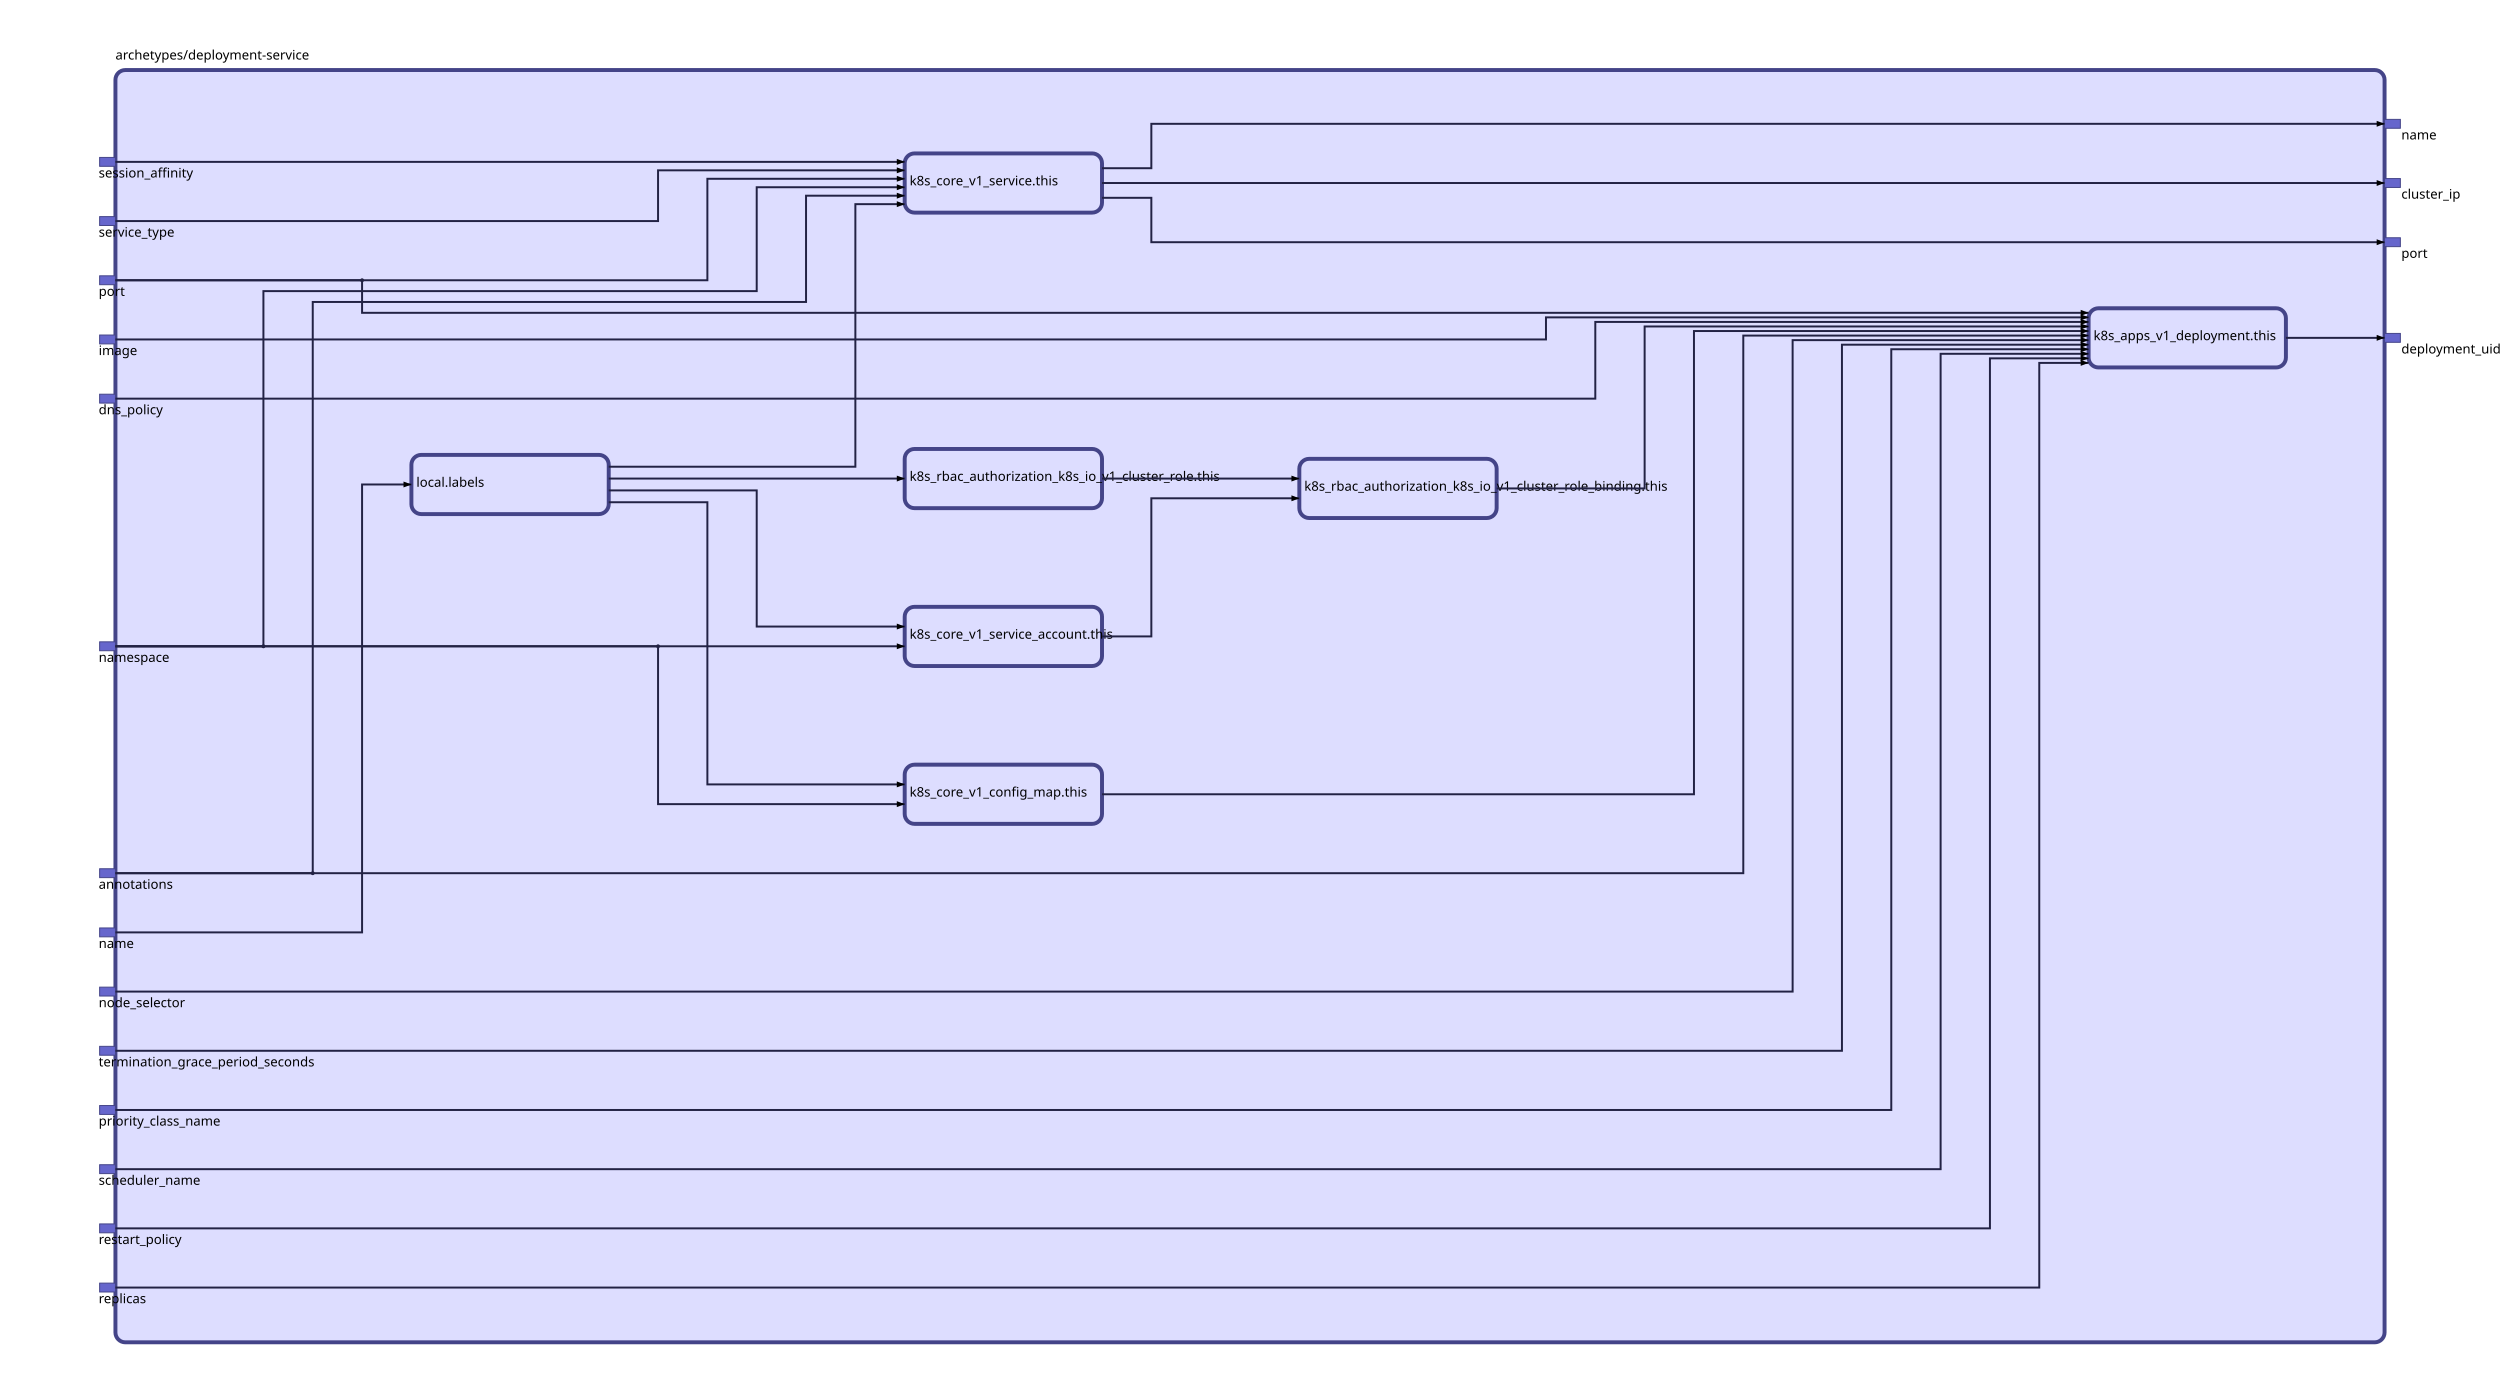
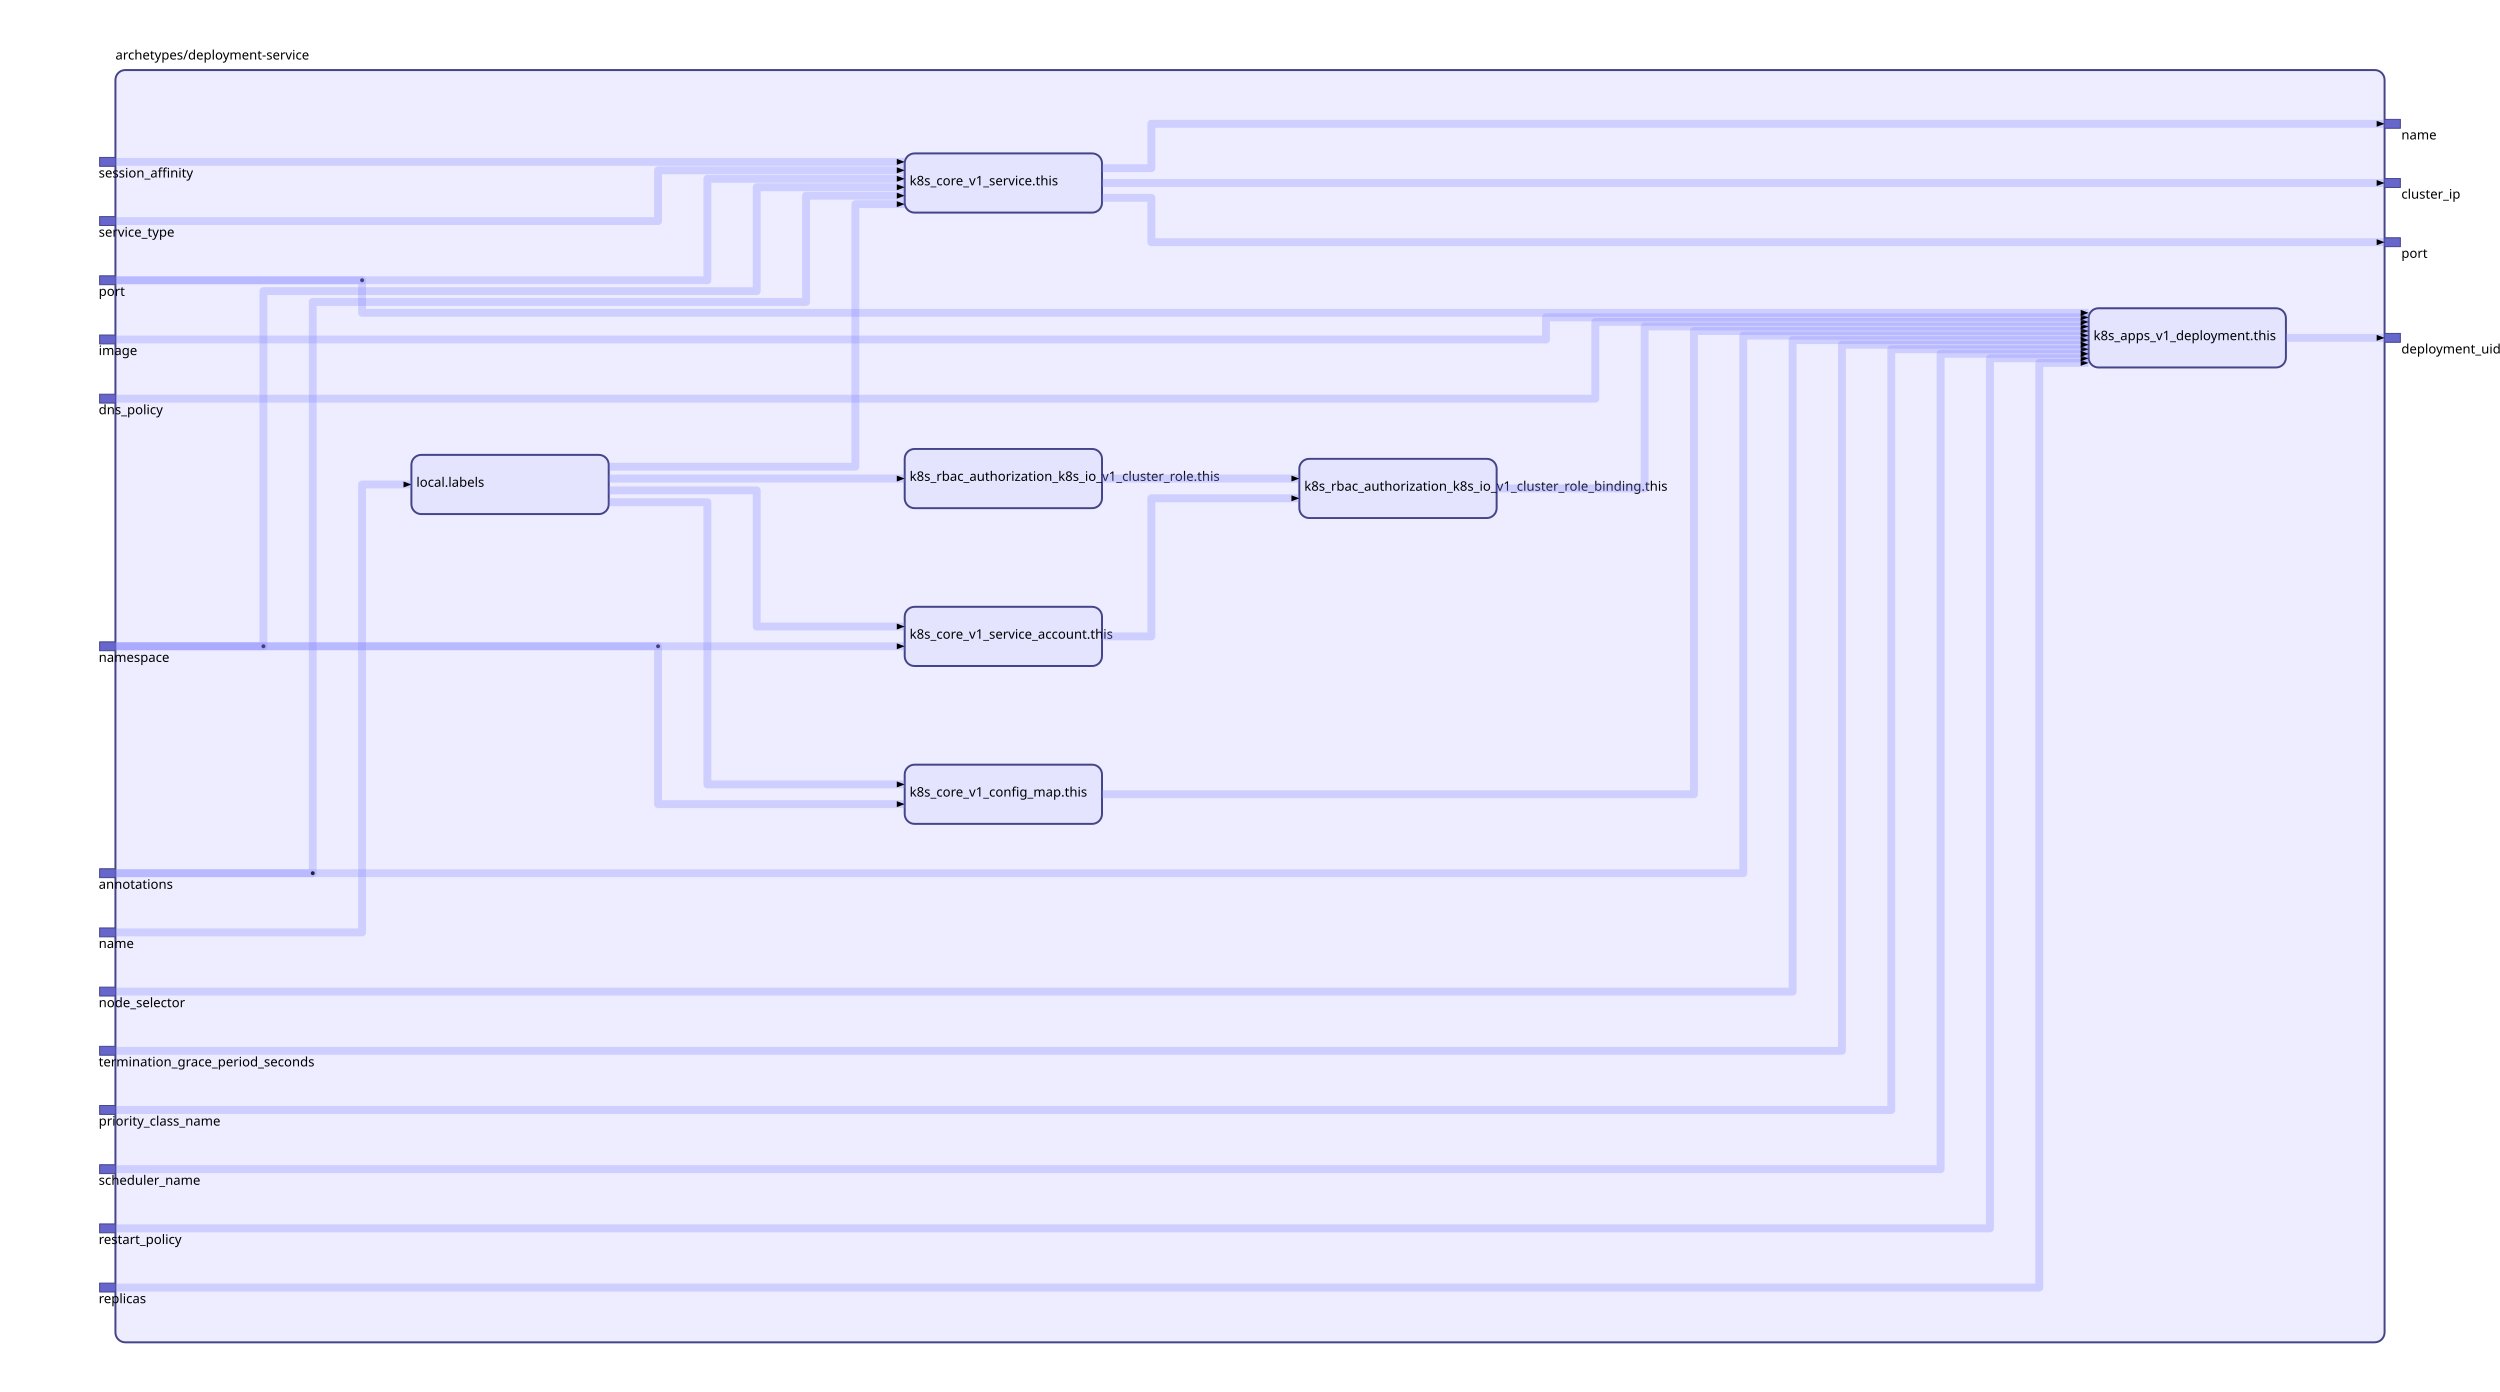
<svg xmlns="http://www.w3.org/2000/svg" id="sprotty_1" class="sprotty-graph sprotty" tabindex="1002" viewBox="0 0 2534 1410.571">
-   <style>.elknode {
+   <style>
+ .elknode {
    stroke: #448;
-     stroke-width: 4;
+     stroke-width: 2;
    fill: #ddf;
+     fill-opacity: 0.5;
}

.elkport {
    stroke: #448;
    stroke-width: 1;
    fill: #66c;
}

.elkedge {
    fill: none;
-     stroke: #224;
-     stroke-width: 2;
-     pointer-events: stroke;
- }
- 
- .elkedge:hover {
    stroke: #88f;
    stroke-width: 8;
+     stroke-opacity: 0.3;
+     pointer-events: stroke;
+     stroke-linejoin: round;
+ }
+ 
+ .elkedge:hover {
+     stroke: #448;
+     stroke-width: 8;
+     stroke-opacity: 1;
    stroke-dasharray: 16px;
    stroke-dashoffset: 32px;
    animation: stroke 0.5s linear infinite;
}

@keyframes stroke {
    to {
        stroke-dashoffset: 0;
    }
}

.elkedge.arrow {
    fill: #336;
}

.elklabel {
    stroke-width: 0;
    stroke: #000;
    fill: #000;
    font-family: sans-serif;
    font-size: 10pt;
    dominant-baseline: hanging;
}

.elklabel:hover {
    font-size: 24pt;
}

.elkjunction {
    stroke: none;
    fill: #224;
}

.selected &gt; rect {
    stroke-width: 3;
}

.mouseover {
    stroke: #88f;
}
/*
 * Copyright (C) 2017 TypeFox and others.
 *
 * Licensed under the Apache License, Version 2.0 (the "License"); you may not use this file except in compliance with the License.
 * You may obtain a copy of the License at http://www.apache.org/licenses/LICENSE-2.0
 */

.sprotty {
    padding: 0px;
    font-family: "Helvetica Neue", Helvetica, Arial, sans-serif;
}

.sprotty-hidden {
    display: block;
    position: absolute;
    width: 0px;
    height: 0px;
}

.sprotty-popup {
    font-family: "Helvetica Neue", Helvetica, Arial, sans-serif;
    position: absolute;
    background: white;
    border-radius: 5px;
    border: 1px solid;
    max-width: 400px;
    min-width: 100px;
}

.sprotty-popup &gt; div {
    margin: 10px;
}

.sprotty-popup-closed {
    display: none;
}
</style>
  <g transform="scale(1) translate(0,0)">
    <g id="sprotty_3" transform="translate(117, 71)" opacity="1">
      <rect class="elknode" x="0" y="0" rx="10" width="2300" height="1289.571" />
      <g id="sprotty_5" transform="translate(2000, 241.456)" opacity="1">
        <rect class="elknode" x="0" y="0" rx="10" width="200" height="60" />
        <text id="sprotty_6" class="elklabel" transform="translate(5, 22) translate(0, 0)" opacity="1">k8s_apps_v1_deployment.this</text>
      </g>
      <g id="sprotty_7" transform="translate(800, 704.0714)" opacity="1">
        <rect class="elknode" x="0" y="0" rx="10" width="200" height="60" />
        <text id="sprotty_8" class="elklabel" transform="translate(5, 22) translate(0, 0)" opacity="1">k8s_core_v1_config_map.this</text>
      </g>
      <g id="sprotty_9" transform="translate(800, 84.5)" opacity="1">
        <rect class="elknode" x="0" y="0" rx="10" width="200" height="60" />
        <text id="sprotty_10" class="elklabel" transform="translate(5, 22) translate(0, 0)" opacity="1">k8s_core_v1_service.this</text>
      </g>
      <g id="sprotty_11" transform="translate(800, 544.0714)" opacity="1">
        <rect class="elknode" x="0" y="0" rx="10" width="200" height="60" />
        <text id="sprotty_12" class="elklabel" transform="translate(5, 22) translate(0, 0)" opacity="1">k8s_core_v1_service_account.this</text>
      </g>
      <g id="sprotty_13" transform="translate(800, 384.0714)" opacity="1">
        <rect class="elknode" x="0" y="0" rx="10" width="200" height="60" />
        <text id="sprotty_14" class="elklabel" transform="translate(5, 22) translate(0, 0)" opacity="1">k8s_rbac_authorization_k8s_io_v1_cluster_role.this</text>
      </g>
      <g id="sprotty_15" transform="translate(1200, 394.0714)" opacity="1">
        <rect class="elknode" x="0" y="0" rx="10" width="200" height="60" />
        <text id="sprotty_16" class="elklabel" transform="translate(5, 22) translate(0, 0)" opacity="1">k8s_rbac_authorization_k8s_io_v1_cluster_role_binding.this</text>
      </g>
      <g id="sprotty_49" transform="translate(300, 390.0714)" opacity="1">
        <rect class="elknode" x="0" y="0" rx="10" width="200" height="60" />
        <text id="sprotty_50" class="elklabel" transform="translate(5, 22) translate(0, 0)" opacity="1">local.labels</text>
      </g>
      <g id="sprotty_19" transform="translate(-16, 809.5714)" opacity="1">
        <rect class="elkport" x="0" y="0" width="16" height="9" />
        <text id="sprotty_20" class="elklabel" transform="translate(-1, 10) translate(0, 0)" opacity="1">annotations</text>
      </g>
      <g id="sprotty_22" transform="translate(-16, 328.5714)" opacity="1">
        <rect class="elkport" x="0" y="0" width="16" height="9" />
        <text id="sprotty_23" class="elklabel" transform="translate(-1, 10) translate(0, 0)" opacity="1">dns_policy</text>
      </g>
      <g id="sprotty_25" transform="translate(-16, 268.5714)" opacity="1">
        <rect class="elkport" x="0" y="0" width="16" height="9" />
        <text id="sprotty_26" class="elklabel" transform="translate(-1, 10) translate(0, 0)" opacity="1">image</text>
      </g>
      <g id="sprotty_28" transform="translate(-16, 929.5714)" opacity="1">
        <rect class="elkport" x="0" y="0" width="16" height="9" />
        <text id="sprotty_29" class="elklabel" transform="translate(-1, 10) translate(0, 0)" opacity="1">node_selector</text>
      </g>
      <g id="sprotty_31" transform="translate(-16, 208.5714)" opacity="1">
        <rect class="elkport" x="0" y="0" width="16" height="9" />
        <text id="sprotty_32" class="elklabel" transform="translate(-1, 10) translate(0, 0)" opacity="1">port</text>
      </g>
      <g id="sprotty_34" transform="translate(-16, 1049.571)" opacity="1">
        <rect class="elkport" x="0" y="0" width="16" height="9" />
        <text id="sprotty_35" class="elklabel" transform="translate(-1, 10) translate(0, 0)" opacity="1">priority_class_name</text>
      </g>
      <g id="sprotty_37" transform="translate(-16, 1229.571)" opacity="1">
        <rect class="elkport" x="0" y="0" width="16" height="9" />
        <text id="sprotty_38" class="elklabel" transform="translate(-1, 10) translate(0, 0)" opacity="1">replicas</text>
      </g>
      <g id="sprotty_40" transform="translate(-16, 1169.571)" opacity="1">
        <rect class="elkport" x="0" y="0" width="16" height="9" />
        <text id="sprotty_41" class="elklabel" transform="translate(-1, 10) translate(0, 0)" opacity="1">restart_policy</text>
      </g>
      <g id="sprotty_43" transform="translate(-16, 1109.571)" opacity="1">
        <rect class="elkport" x="0" y="0" width="16" height="9" />
        <text id="sprotty_44" class="elklabel" transform="translate(-1, 10) translate(0, 0)" opacity="1">scheduler_name</text>
      </g>
      <g id="sprotty_46" transform="translate(-16, 989.5714)" opacity="1">
        <rect class="elkport" x="0" y="0" width="16" height="9" />
        <text id="sprotty_47" class="elklabel" transform="translate(-1, 10) translate(0, 0)" opacity="1">termination_grace_period_seconds</text>
      </g>
      <g id="sprotty_52" transform="translate(-16, 579.5714)" opacity="1">
        <rect class="elkport" x="0" y="0" width="16" height="9" />
        <text id="sprotty_53" class="elklabel" transform="translate(-1, 10) translate(0, 0)" opacity="1">namespace</text>
      </g>
      <g id="sprotty_59" transform="translate(-16, 148.5714)" opacity="1">
        <rect class="elkport" x="0" y="0" width="16" height="9" />
        <text id="sprotty_60" class="elklabel" transform="translate(-1, 10) translate(0, 0)" opacity="1">service_type</text>
      </g>
      <g id="sprotty_62" transform="translate(-16, 88.57143)" opacity="1">
        <rect class="elkport" x="0" y="0" width="16" height="9" />
        <text id="sprotty_63" class="elklabel" transform="translate(-1, 10) translate(0, 0)" opacity="1">session_affinity</text>
      </g>
      <g id="sprotty_70" transform="translate(-16, 869.5714)" opacity="1">
        <rect class="elkport" x="0" y="0" width="16" height="9" />
        <text id="sprotty_71" class="elklabel" transform="translate(-1, 10) translate(0, 0)" opacity="1">name</text>
      </g>
      <g id="sprotty_73" transform="translate(2300, 110)" opacity="1">
        <rect class="elkport" x="0" y="0" width="16" height="9" />
        <text id="sprotty_74" class="elklabel" transform="translate(17, 10) translate(0, 0)" opacity="1">cluster_ip</text>
      </g>
      <g id="sprotty_76" transform="translate(2300, 266.956)" opacity="1">
        <rect class="elkport" x="0" y="0" width="16" height="9" />
        <text id="sprotty_77" class="elklabel" transform="translate(17, 10) translate(0, 0)" opacity="1">deployment_uid</text>
      </g>
      <g id="sprotty_79" transform="translate(2300, 50)" opacity="1">
        <rect class="elkport" x="0" y="0" width="16" height="9" />
        <text id="sprotty_80" class="elklabel" transform="translate(17, 10) translate(0, 0)" opacity="1">name</text>
      </g>
      <g id="sprotty_82" transform="translate(2300, 170)" opacity="1">
        <rect class="elkport" x="0" y="0" width="16" height="9" />
        <text id="sprotty_83" class="elklabel" transform="translate(17, 10) translate(0, 0)" opacity="1">port</text>
      </g>
      <text id="sprotty_4" class="elklabel" transform="translate(0, -21) translate(0, 0)" opacity="1">archetypes/deployment-service</text>
      <g id="sprotty_17" class="sprotty-edge" opacity="1">
        <path class="elkedge" d="M 1000,734.071 L 1600,734.071 L 1600,264.533 L 2000,264.533" />
        <path class="edge arrow" d="M 0,0 L 8,-3 L 8,3 Z" transform="rotate(180 2000 264.533) translate(2000 264.533)" />
      </g>
      <g id="sprotty_18" class="sprotty-edge" opacity="1">
        <path class="elkedge" d="M 1400,424.071 L 1550,424.071 L 1550,259.918 L 2000,259.918" />
        <path class="edge arrow" d="M 0,0 L 8,-3 L 8,3 Z" transform="rotate(180 2000 259.9176) translate(2000 259.9176)" />
      </g>
      <g id="sprotty_21" class="sprotty-edge" opacity="1">
        <path class="elkedge" d="M 0,814.071 L 1650,814.071 L 1650,269.148 L 2000,269.148" />
        <path class="edge arrow" d="M 0,0 L 8,-3 L 8,3 Z" transform="rotate(180 2000 269.1484) translate(2000 269.1484)" />
      </g>
      <g id="sprotty_24" class="sprotty-edge" opacity="1">
        <path class="elkedge" d="M 0,333.071 L 1500,333.071 L 1500,255.302 L 2000,255.302" />
        <path class="edge arrow" d="M 0,0 L 8,-3 L 8,3 Z" transform="rotate(180 2000 255.3022) translate(2000 255.3022)" />
      </g>
      <g id="sprotty_27" class="sprotty-edge" opacity="1">
        <path class="elkedge" d="M 0,273.071 L 1450,273.071 L 1450,250.687 L 2000,250.687" />
        <path class="edge arrow" d="M 0,0 L 8,-3 L 8,3 Z" transform="rotate(180 2000 250.6868) translate(2000 250.6868)" />
      </g>
      <g id="sprotty_30" class="sprotty-edge" opacity="1">
        <path class="elkedge" d="M 0,934.071 L 1700,934.071 L 1700,273.764 L 2000,273.764" />
        <path class="edge arrow" d="M 0,0 L 8,-3 L 8,3 Z" transform="rotate(180 2000 273.7637) translate(2000 273.7637)" />
      </g>
      <g id="sprotty_33" class="sprotty-edge" opacity="1">
        <path class="elkedge" d="M 0,213.071 L 250,213.071 L 250,246.071 L 2000,246.071" />
        <path class="edge arrow" d="M 0,0 L 8,-3 L 8,3 Z" transform="rotate(180 2000 246.0714) translate(2000 246.0714)" />
        <g id="sprotty_33_j0" transform="translate(250, 213.0714)" opacity="1">
          <circle class="elkjunction" r="2" />
        </g>
      </g>
      <g id="sprotty_36" class="sprotty-edge" opacity="1">
        <path class="elkedge" d="M 0,1054.071 L 1800,1054.071 L 1800,282.995 L 2000,282.995" />
        <path class="edge arrow" d="M 0,0 L 8,-3 L 8,3 Z" transform="rotate(180 2000 282.9945) translate(2000 282.9945)" />
      </g>
      <g id="sprotty_39" class="sprotty-edge" opacity="1">
        <path class="elkedge" d="M 0,1234.071 L 1950,1234.071 L 1950,296.841 L 2000,296.841" />
        <path class="edge arrow" d="M 0,0 L 8,-3 L 8,3 Z" transform="rotate(180 2000 296.8407) translate(2000 296.8407)" />
      </g>
      <g id="sprotty_42" class="sprotty-edge" opacity="1">
        <path class="elkedge" d="M 0,1174.071 L 1900,1174.071 L 1900,292.225 L 2000,292.225" />
        <path class="edge arrow" d="M 0,0 L 8,-3 L 8,3 Z" transform="rotate(180 2000 292.2253) translate(2000 292.2253)" />
      </g>
      <g id="sprotty_45" class="sprotty-edge" opacity="1">
        <path class="elkedge" d="M 0,1114.071 L 1850,1114.071 L 1850,287.61 L 2000,287.61" />
        <path class="edge arrow" d="M 0,0 L 8,-3 L 8,3 Z" transform="rotate(180 2000 287.6099) translate(2000 287.6099)" />
      </g>
      <g id="sprotty_48" class="sprotty-edge" opacity="1">
        <path class="elkedge" d="M 0,994.071 L 1750,994.071 L 1750,278.379 L 2000,278.379" />
        <path class="edge arrow" d="M 0,0 L 8,-3 L 8,3 Z" transform="rotate(180 2000 278.3791) translate(2000 278.3791)" />
      </g>
      <g id="sprotty_51" class="sprotty-edge" opacity="1">
        <path class="elkedge" d="M 500,438.071 L 600,438.071 L 600,724.071 L 800,724.071" />
        <path class="edge arrow" d="M 0,0 L 8,-3 L 8,3 Z" transform="rotate(180 800 724.0714) translate(800 724.0714)" />
      </g>
      <g id="sprotty_54" class="sprotty-edge" opacity="1">
        <path class="elkedge" d="M 0,584.071 L 550,584.071 L 550,744.071 L 800,744.071" />
        <path class="edge arrow" d="M 0,0 L 8,-3 L 8,3 Z" transform="rotate(180 800 744.0714) translate(800 744.0714)" />
        <g id="sprotty_54_j0" transform="translate(550, 584.0714)" opacity="1">
          <circle class="elkjunction" r="2" />
        </g>
      </g>
      <g id="sprotty_55" class="sprotty-edge" opacity="1">
        <path class="elkedge" d="M 500,402.071 L 750,402.071 L 750,135.929 L 800,135.929" />
        <path class="edge arrow" d="M 0,0 L 8,-3 L 8,3 Z" transform="rotate(180 800 135.9286) translate(800 135.9286)" />
      </g>
      <g id="sprotty_56" class="sprotty-edge" opacity="1">
        <path class="elkedge" d="M 0,814.071 L 200,814.071 L 200,235.071 L 700,235.071 L 700,127.357 L 800,127.357" />
        <path class="edge arrow" d="M 0,0 L 8,-3 L 8,3 Z" transform="rotate(180 800 127.3571) translate(800 127.3571)" />
        <g id="sprotty_56_j0" transform="translate(200, 814.0714)" opacity="1">
          <circle class="elkjunction" r="2" />
        </g>
      </g>
      <g id="sprotty_57" class="sprotty-edge" opacity="1">
        <path class="elkedge" d="M 0,584.071 L 150,584.071 L 150,224.071 L 650,224.071 L 650,118.786 L 800,118.786" />
        <path class="edge arrow" d="M 0,0 L 8,-3 L 8,3 Z" transform="rotate(180 800 118.7857) translate(800 118.7857)" />
        <g id="sprotty_57_j0" transform="translate(150, 584.0714)" opacity="1">
          <circle class="elkjunction" r="2" />
        </g>
      </g>
      <g id="sprotty_58" class="sprotty-edge" opacity="1">
        <path class="elkedge" d="M 0,213.071 L 600,213.071 L 600,110.214 L 800,110.214" />
        <path class="edge arrow" d="M 0,0 L 8,-3 L 8,3 Z" transform="rotate(180 800 110.2143) translate(800 110.2143)" />
      </g>
      <g id="sprotty_61" class="sprotty-edge" opacity="1">
        <path class="elkedge" d="M 0,153.071 L 550,153.071 L 550,101.643 L 800,101.643" />
        <path class="edge arrow" d="M 0,0 L 8,-3 L 8,3 Z" transform="rotate(180 800 101.6429) translate(800 101.6429)" />
      </g>
      <g id="sprotty_64" class="sprotty-edge" opacity="1">
        <path class="elkedge" d="M 0,93.071 L 800,93.071" />
        <path class="edge arrow" d="M 0,0 L 8,-3 L 8,3 Z" transform="rotate(180 800 93.07143) translate(800 93.07143)" />
      </g>
      <g id="sprotty_65" class="sprotty-edge" opacity="1">
        <path class="elkedge" d="M 500,426.071 L 650,426.071 L 650,564.071 L 800,564.071" />
        <path class="edge arrow" d="M 0,0 L 8,-3 L 8,3 Z" transform="rotate(180 800 564.0714) translate(800 564.0714)" />
      </g>
      <g id="sprotty_66" class="sprotty-edge" opacity="1">
        <path class="elkedge" d="M 0,584.071 L 800,584.071" />
        <path class="edge arrow" d="M 0,0 L 8,-3 L 8,3 Z" transform="rotate(180 800 584.0714) translate(800 584.0714)" />
      </g>
      <g id="sprotty_67" class="sprotty-edge" opacity="1">
        <path class="elkedge" d="M 500,414.071 L 800,414.071" />
        <path class="edge arrow" d="M 0,0 L 8,-3 L 8,3 Z" transform="rotate(180 800 414.0714) translate(800 414.0714)" />
      </g>
      <g id="sprotty_68" class="sprotty-edge" opacity="1">
        <path class="elkedge" d="M 1000,574.071 L 1050,574.071 L 1050,434.071 L 1200,434.071" />
        <path class="edge arrow" d="M 0,0 L 8,-3 L 8,3 Z" transform="rotate(180 1200 434.0714) translate(1200 434.0714)" />
      </g>
      <g id="sprotty_69" class="sprotty-edge" opacity="1">
        <path class="elkedge" d="M 1000,414.071 L 1200,414.071" />
        <path class="edge arrow" d="M 0,0 L 8,-3 L 8,3 Z" transform="rotate(180 1200 414.0714) translate(1200 414.0714)" />
      </g>
      <g id="sprotty_72" class="sprotty-edge" opacity="1">
        <path class="elkedge" d="M 0,874.071 L 250,874.071 L 250,420.071 L 300,420.071" />
        <path class="edge arrow" d="M 0,0 L 8,-3 L 8,3 Z" transform="rotate(180 300 420.0714) translate(300 420.0714)" />
      </g>
      <g id="sprotty_75" class="sprotty-edge" opacity="1">
        <path class="elkedge" d="M 1000,114.5 L 2300,114.5" />
        <path class="edge arrow" d="M 0,0 L 8,-3 L 8,3 Z" transform="rotate(180 2300 114.5) translate(2300 114.5)" />
      </g>
      <g id="sprotty_78" class="sprotty-edge" opacity="1">
        <path class="elkedge" d="M 2200,271.456 L 2300,271.456" />
        <path class="edge arrow" d="M 0,0 L 8,-3 L 8,3 Z" transform="rotate(180 2300 271.456) translate(2300 271.456)" />
      </g>
      <g id="sprotty_81" class="sprotty-edge" opacity="1">
        <path class="elkedge" d="M 1000,99.5 L 1050,99.5 L 1050,54.5 L 2300,54.5" />
        <path class="edge arrow" d="M 0,0 L 8,-3 L 8,3 Z" transform="rotate(180 2300 54.5) translate(2300 54.5)" />
      </g>
      <g id="sprotty_84" class="sprotty-edge" opacity="1">
        <path class="elkedge" d="M 1000,129.5 L 1050,129.5 L 1050,174.5 L 2300,174.5" />
        <path class="edge arrow" d="M 0,0 L 8,-3 L 8,3 Z" transform="rotate(180 2300 174.5) translate(2300 174.5)" />
      </g>
    </g>
  </g>
</svg>
